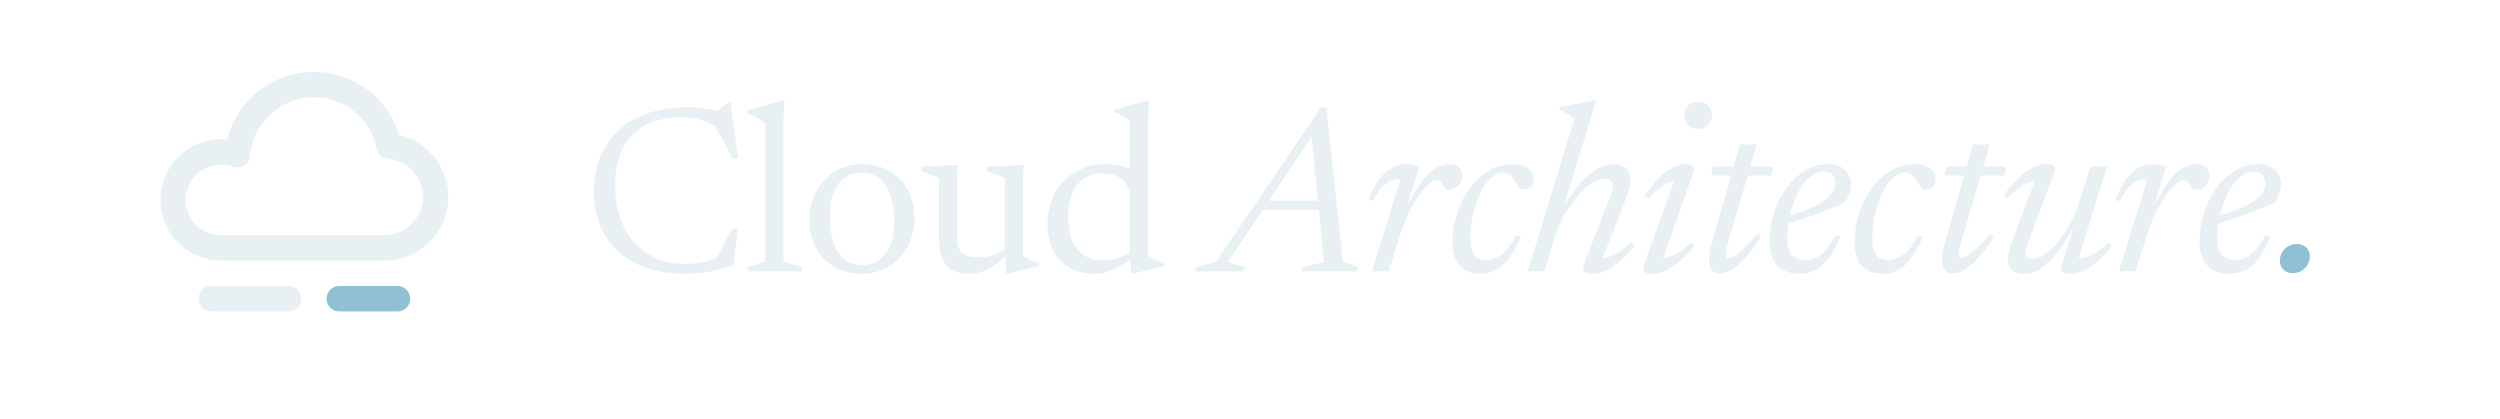
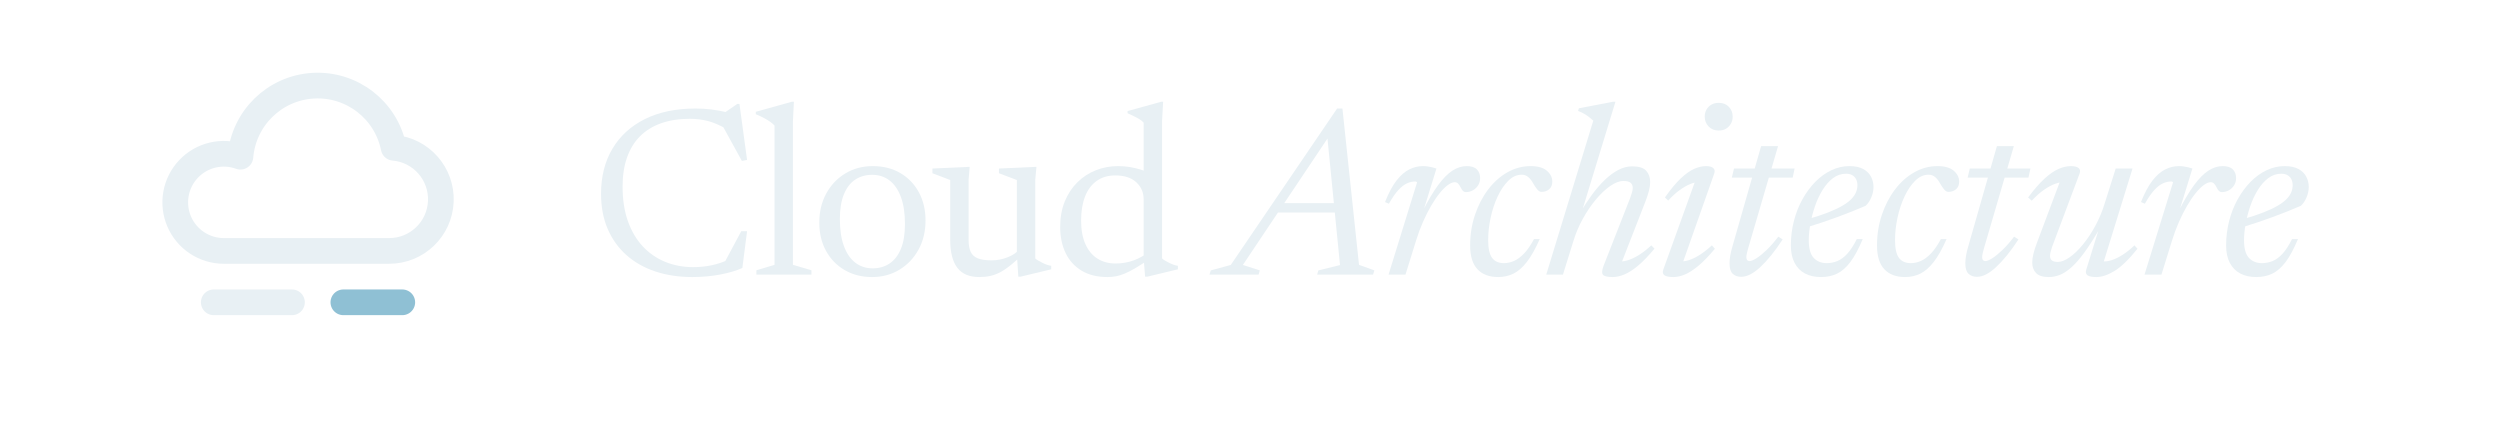
- <svg xmlns="http://www.w3.org/2000/svg" role="img" aria-label="Cloud Architecture" viewBox="0 0 418.28 70" width="418.28" height="70">
+ <svg xmlns="http://www.w3.org/2000/svg" role="img" aria-label="Cloud Architecture" viewBox="0 0 413.28 70" width="413.28" height="70">
  <svg x="26.80" y="11.90" width="48.24" height="40.20" viewBox="97 119 318 265">
    <path d="M164.21 314A52.93 52.93 0 1 1 182.33 211.33A84.47 84.47 0 0 1 349.32 201.59A56.31 56.31 0 0 1 344.41 314Z" fill="none" stroke="#e8f0f4" stroke-width="28" stroke-linejoin="round" />
    <path d="M153.28 370H238.51" fill="none" stroke="#e8f0f4" stroke-width="28" stroke-linecap="round" />
    <path d="M294.51 370H358.72" fill="none" stroke="#8fc0d4" stroke-width="28" stroke-linecap="round" />
  </svg>
-   <svg x="96.48" y="14" width="295" height="42" viewBox="0 0 295 42">
+   <svg x="96.48" y="14" width="290" height="42" viewBox="0 0 290 42">
    <g transform="translate(1 31.40) scale(0.02 -0.02)">
      <g fill="#e8f0f4">
        <path transform="translate(0.0 0)" d="M855 62Q934 62 1006.5 77Q1079 92 1153 126L1108 88L1253 359L1301 359L1262 55Q1189 22 1080 1Q971 -20 849 -20Q682 -20 543.5 26Q405 72 304.5 161Q204 250 149 377.5Q94 505 94 669Q94 882 188 1040.5Q282 1199 457 1286Q632 1373 875 1373Q940 1373 1003.5 1365.5Q1067 1358 1152 1338L1098 1327L1220 1411L1238 1411L1301 948L1258 940L1091 1244L1131 1204Q1046 1252 976.5 1270Q907 1288 828 1288Q694 1288 590 1251Q486 1214 415.5 1143Q345 1072 308.5 967.5Q272 863 272 728Q272 566 316 442Q360 318 439 233.5Q518 149 624.5 105.5Q731 62 855 62Z" />
        <path transform="translate(1346.0 0)" d="M334 81L487 36L487 0L32 0L32 36L182 81L182 1232Q169 1247 148 1262Q127 1277 96.5 1293.5Q66 1310 27 1326L27 1346L325 1429L342 1429L334 1267Z" />
        <path transform="translate(1823.0 0)" d="M517 52Q595 52 655 91.5Q715 131 749 212Q783 293 783 418Q783 551 749.5 641.5Q716 732 655.5 778.5Q595 825 512 825Q433 825 373 786Q313 747 279 665.5Q245 584 245 459Q245 327 278.5 236Q312 145 373 98.5Q434 52 517 52ZM511 -20Q384 -20 285 37.5Q186 95 130.5 196.5Q75 298 75 430Q75 566 133 671.5Q191 777 291 837Q391 897 517 897Q646 897 744 840Q842 783 897.5 681.5Q953 580 953 447Q953 312 895 206.5Q837 101 737 40.5Q637 -20 511 -20Z" />
        <path transform="translate(2811.0 0)" d="M321 287Q321 225 338.5 188Q356 151 397.5 134.5Q439 118 511 118Q580 118 645 144Q710 170 738 208L772 172Q718 118 672.5 81Q627 44 585.5 21.5Q544 -1 501.5 -10.5Q459 -20 409 -20Q286 -20 227.5 57Q169 134 169 289L169 782L22 838L22 877L330 891L321 784ZM732 -17L720 166L720 782L572 838L572 877L882 891L872 784L872 134Q881 125 897 116Q913 107 931.5 97.5Q950 88 969 81.5Q988 75 1004 73L1004 44L750 -17Z" />
        <path transform="translate(3813.0 0)" d="M766 622Q766 707 705 763.5Q644 820 531 820Q441 820 377.5 774.5Q314 729 281.5 645.5Q249 562 249 447Q249 332 284.5 252.5Q320 173 384 132.5Q448 92 534 92Q612 92 683 117.5Q754 143 821 197L823 134Q753 87 702 56.5Q651 26 611.5 9.5Q572 -7 538 -13.5Q504 -20 467 -20Q341 -20 253.5 32.5Q166 85 121 178.5Q76 272 76 394Q76 512 114 605Q152 698 218.5 763.5Q285 829 371.5 863Q458 897 556 897Q606 897 654 889Q702 881 752.5 864.5Q803 848 857 820L766 767L766 1256Q754 1270 733.5 1283Q713 1296 687.5 1308.5Q662 1321 633 1334L633 1352L911 1429L927 1429L918 1268L918 134Q927 125 942.5 116Q958 107 977 97.5Q996 88 1014.5 81.5Q1033 75 1049 73L1049 44L796 -17L778 -17L766 133Z" />
        <path transform="translate(5261.0 0)" d="M369 513L396 591L1030 591L1003 513ZM1098 81L1225 35L1214 0L752 0L762 35L941 79L830 1199L887 1199L138 80L278 35L268 0L-138 0L-127 35L38 80L917 1373L961 1373Z" />
        <path transform="translate(6517.1 0)" d="M322 763Q319 766 315.5 768Q312 770 307 770Q273 770 238.5 754.5Q204 739 167 699Q130 659 89 586L57 600Q102 714 152.5 778.5Q203 843 258 870Q313 897 370 897Q390 897 408.5 894.5Q427 892 445.5 887.5Q464 883 482 877L373 524L368 524Q435 657 495.5 739.5Q556 822 614 859.5Q672 897 732 897Q790 897 816.5 869.5Q843 842 843 798Q843 764 826.5 738Q810 712 783 697Q756 682 725 682Q712 682 702 691Q692 700 682 721Q671 743 660 753.5Q649 764 633 764Q608 764 575.5 740Q543 716 508 672.5Q473 629 438 569Q403 509 371 436.5Q339 364 314 283L226 0L86 0Z" />
        <path transform="translate(7223.6 0)" d="M480 826Q420 826 369.5 776Q319 726 281.5 646Q244 566 223.5 471Q203 376 203 285Q203 182 235.5 138.5Q268 95 333 95Q376 95 417.5 113.5Q459 132 500.5 175.5Q542 219 582 294L629 294Q576 173 522.5 104.5Q469 36 411.5 8Q354 -20 286 -20Q175 -20 114.5 44.5Q54 109 54 241Q54 375 94 494Q134 613 203 704Q272 795 362.5 846Q453 897 554 897Q644 897 688.5 858.5Q733 820 733 769Q733 729 708.5 707Q684 685 646 684Q626 683 608.5 704.5Q591 726 574 756Q558 786 535 806Q512 826 480 826Z" />
        <path transform="translate(7898.6 0)" d="M232 276L146 0L8 0L397 1273Q379 1289 361 1303Q343 1317 321.5 1329.5Q300 1342 271 1353L278 1375L560 1429L580 1429L297 503L284 505Q333 588 385 659Q437 730 491.5 782.5Q546 835 603 865Q660 895 718 895Q802 895 834.5 858.5Q867 822 867 765Q867 733 857 693.5Q847 654 827 602L621 74L620 109Q652 108 693.5 122.5Q735 137 781.5 167Q828 197 876 242L903 215Q830 127 768 75Q706 23 654 1.5Q602 -20 557 -20Q492 -20 476.5 -0.5Q461 19 483 76L700 629Q710 657 716.5 678.5Q723 700 723 717Q723 743 706 758.5Q689 774 646 774Q596 774 536.5 732.5Q477 691 418 620.5Q359 550 310 461Q261 372 232 276Z" />
        <path transform="translate(8809.6 0)" d="M65 43L333 787L361 764Q329 766 287.5 749Q246 732 199 698Q152 664 105 612L78 638Q150 740 209.5 796Q269 852 320.5 874.5Q372 897 418 897Q460 897 478 880.5Q496 864 485 834L217 74L199 111Q230 106 272 118.5Q314 131 363.5 162Q413 193 466 242L491 214Q418 126 357 75Q296 24 245 2Q194 -20 148 -20Q93 -20 73 -4.5Q53 11 65 43ZM407 1306Q407 1338 421.5 1364Q436 1390 462 1405Q488 1420 523 1420Q575 1420 606.5 1387Q638 1354 638 1306Q638 1274 623.5 1248Q609 1222 583.5 1206.5Q558 1191 523 1191Q471 1191 439 1224.5Q407 1258 407 1306Z" />
        <path transform="translate(9312.6 0)" d="M128 802L146 877L647 877L631 802ZM262 214Q258 198 254.5 185Q251 172 249.5 162Q248 152 248 144Q248 128 255 120Q262 112 274 112Q295 112 332 135.5Q369 159 416 204Q463 249 512 314L548 291Q500 217 453.5 160Q407 103 364 63Q321 23 281.5 2.5Q242 -18 205 -18Q162 -18 135.5 7Q109 32 109 93Q109 119 114.5 154.5Q120 190 135 240L370 1062L510 1062Z" />
        <path transform="translate(9874.6 0)" d="M510 834Q450 834 401.5 797Q353 760 315.5 699Q278 638 253 564.5Q228 491 215 418Q202 345 202 285Q202 182 242.5 138.5Q283 95 350 95Q397 95 439 112.5Q481 130 520.5 173Q560 216 599 294L648 294Q597 172 545.5 104Q494 36 435.5 8Q377 -20 303 -20Q226 -20 170.5 9.5Q115 39 84.5 97.5Q54 156 54 241Q54 346 79 443.5Q104 541 150 623.5Q196 706 256.5 767.5Q317 829 389 863Q461 897 538 897Q608 897 652 873Q696 849 716.5 809.5Q737 770 737 725Q737 682 719 639Q701 596 672 569Q618 546 560 522.5Q502 499 440 476.5Q378 454 315 432.5Q252 411 189 392L192 458Q291 486 362 514Q433 542 480 569.5Q527 597 554 625Q581 653 592.5 681Q604 709 604 739Q604 768 593 789Q582 810 561.5 822Q541 834 510 834Z" />
        <path transform="translate(10586.6 0)" d="M480 826Q420 826 369.5 776Q319 726 281.5 646Q244 566 223.5 471Q203 376 203 285Q203 182 235.5 138.5Q268 95 333 95Q376 95 417.5 113.5Q459 132 500.5 175.5Q542 219 582 294L629 294Q576 173 522.5 104.5Q469 36 411.5 8Q354 -20 286 -20Q175 -20 114.5 44.5Q54 109 54 241Q54 375 94 494Q134 613 203 704Q272 795 362.5 846Q453 897 554 897Q644 897 688.5 858.5Q733 820 733 769Q733 729 708.5 707Q684 685 646 684Q626 683 608.5 704.5Q591 726 574 756Q558 786 535 806Q512 826 480 826Z" />
        <path transform="translate(11261.6 0)" d="M128 802L146 877L647 877L631 802ZM262 214Q258 198 254.5 185Q251 172 249.5 162Q248 152 248 144Q248 128 255 120Q262 112 274 112Q295 112 332 135.5Q369 159 416 204Q463 249 512 314L548 291Q500 217 453.5 160Q407 103 364 63Q321 23 281.5 2.5Q242 -18 205 -18Q162 -18 135.5 7Q109 32 109 93Q109 119 114.5 154.5Q120 190 135 240L370 1062L510 1062Z" />
        <path transform="translate(11823.6 0)" d="M546 39L653 385L660 385Q587 259 528 179Q469 99 419 56Q369 13 325 -3.5Q281 -20 236 -20Q164 -20 132 13Q100 46 100 100Q100 131 110 172.5Q120 214 140 266L342 804L367 764Q336 767 291.5 751.5Q247 736 197 701Q147 666 96 611L66 638Q139 736 200.5 792.5Q262 849 316 873Q370 897 419 897Q464 897 483.5 881Q503 865 491 834L264 229Q257 207 252 188.5Q247 170 247 155Q247 130 262.5 117.5Q278 105 312 105Q354 105 408 142.5Q462 180 517 246.5Q572 313 620.5 401.5Q669 490 700 592L790 877L929 877L683 81L681 110Q713 106 756 119.5Q799 133 847.5 164Q896 195 945 242L970 214Q862 80 779.5 30Q697 -20 630 -20Q576 -20 556.5 -5Q537 10 546 39Z" />
        <path transform="translate(12765.6 0)" d="M322 763Q319 766 315.5 768Q312 770 307 770Q273 770 238.5 754.5Q204 739 167 699Q130 659 89 586L57 600Q102 714 152.5 778.5Q203 843 258 870Q313 897 370 897Q390 897 408.5 894.5Q427 892 445.5 887.5Q464 883 482 877L373 524L368 524Q435 657 495.5 739.5Q556 822 614 859.5Q672 897 732 897Q790 897 816.5 869.5Q843 842 843 798Q843 764 826.5 738Q810 712 783 697Q756 682 725 682Q712 682 702 691Q692 700 682 721Q671 743 660 753.5Q649 764 633 764Q608 764 575.5 740Q543 716 508 672.5Q473 629 438 569Q403 509 371 436.5Q339 364 314 283L226 0L86 0Z" />
        <path transform="translate(13472.2 0)" d="M510 834Q450 834 401.5 797Q353 760 315.5 699Q278 638 253 564.5Q228 491 215 418Q202 345 202 285Q202 182 242.5 138.5Q283 95 350 95Q397 95 439 112.5Q481 130 520.5 173Q560 216 599 294L648 294Q597 172 545.5 104Q494 36 435.5 8Q377 -20 303 -20Q226 -20 170.5 9.5Q115 39 84.5 97.5Q54 156 54 241Q54 346 79 443.5Q104 541 150 623.5Q196 706 256.5 767.5Q317 829 389 863Q461 897 538 897Q608 897 652 873Q696 849 716.5 809.5Q737 770 737 725Q737 682 719 639Q701 596 672 569Q618 546 560 522.5Q502 499 440 476.5Q378 454 315 432.5Q252 411 189 392L192 458Q291 486 362 514Q433 542 480 569.5Q527 597 554 625Q581 653 592.5 681Q604 709 604 739Q604 768 593 789Q582 810 561.5 822Q541 834 510 834Z" />
      </g>
-       <g fill="#8fc0d4">
-         <path transform="translate(14184.2 0)" d="M156 229Q205 229 235 199.5Q265 170 265 127Q265 89 246.5 56.5Q228 24 196 4.5Q164 -15 122 -15Q73 -15 43.5 14.5Q14 44 14 87Q14 126 32.5 158Q51 190 83 209.5Q115 229 156 229Z" />
-       </g>
    </g>
  </svg>
</svg>
